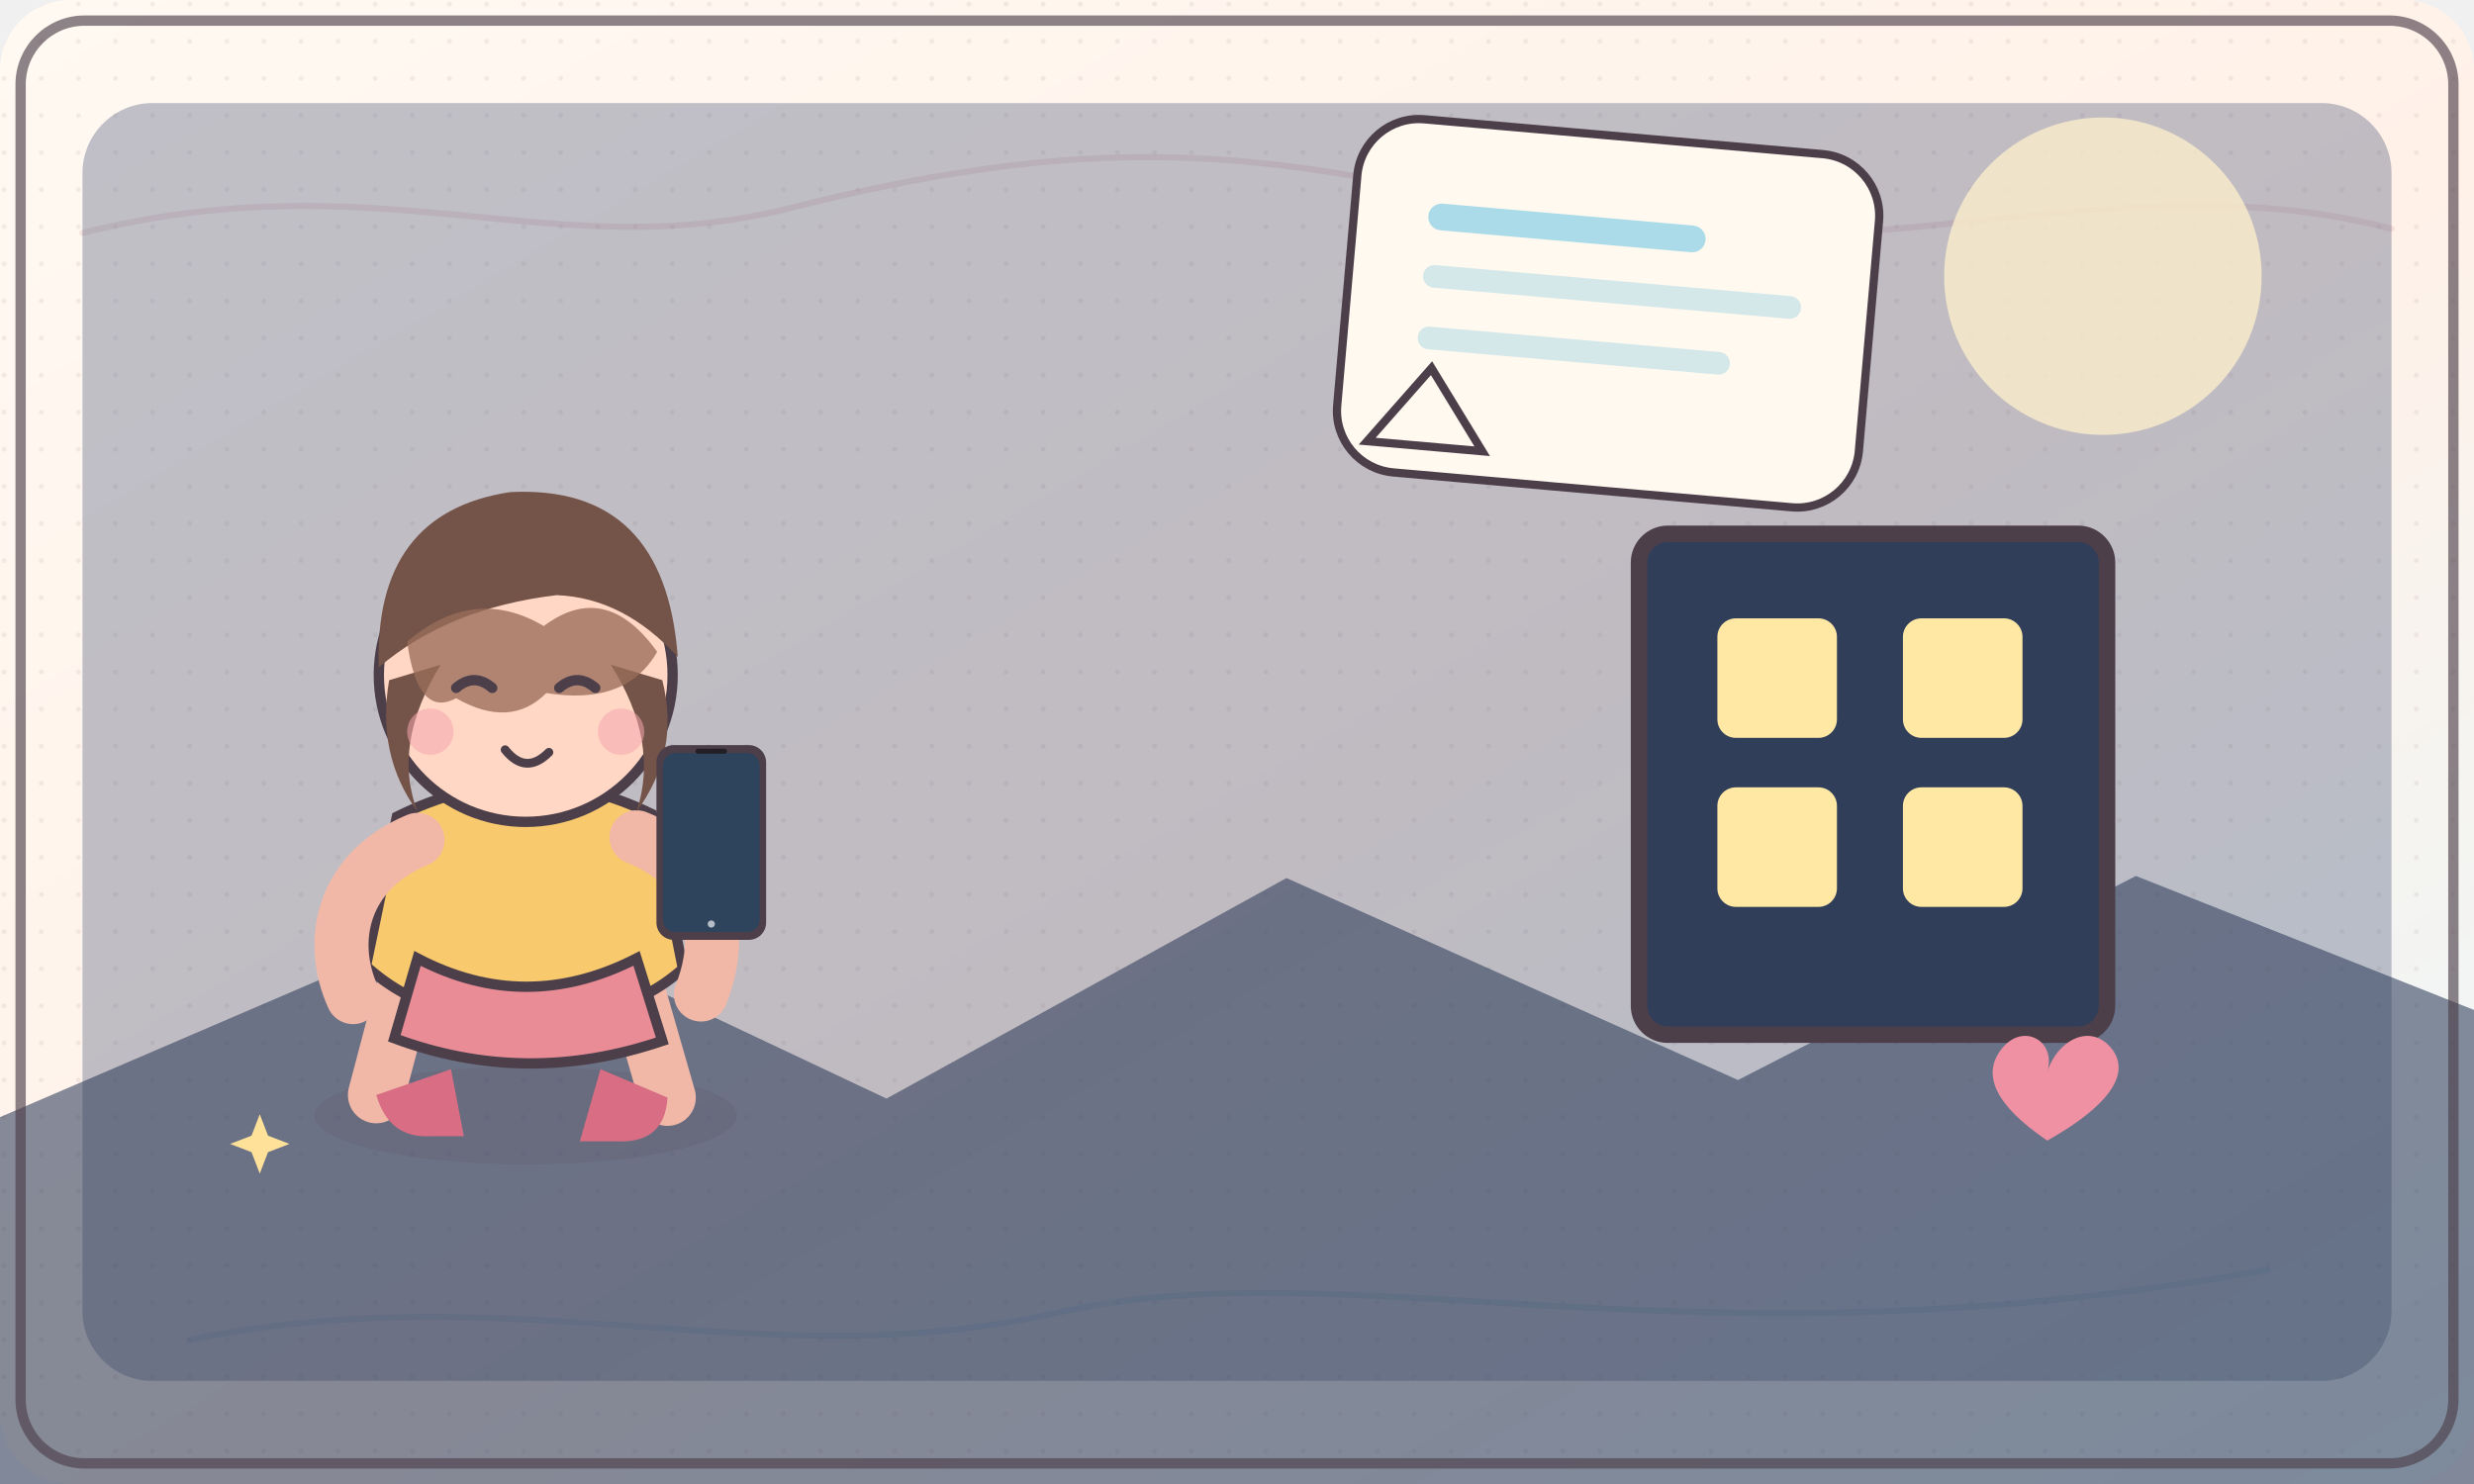
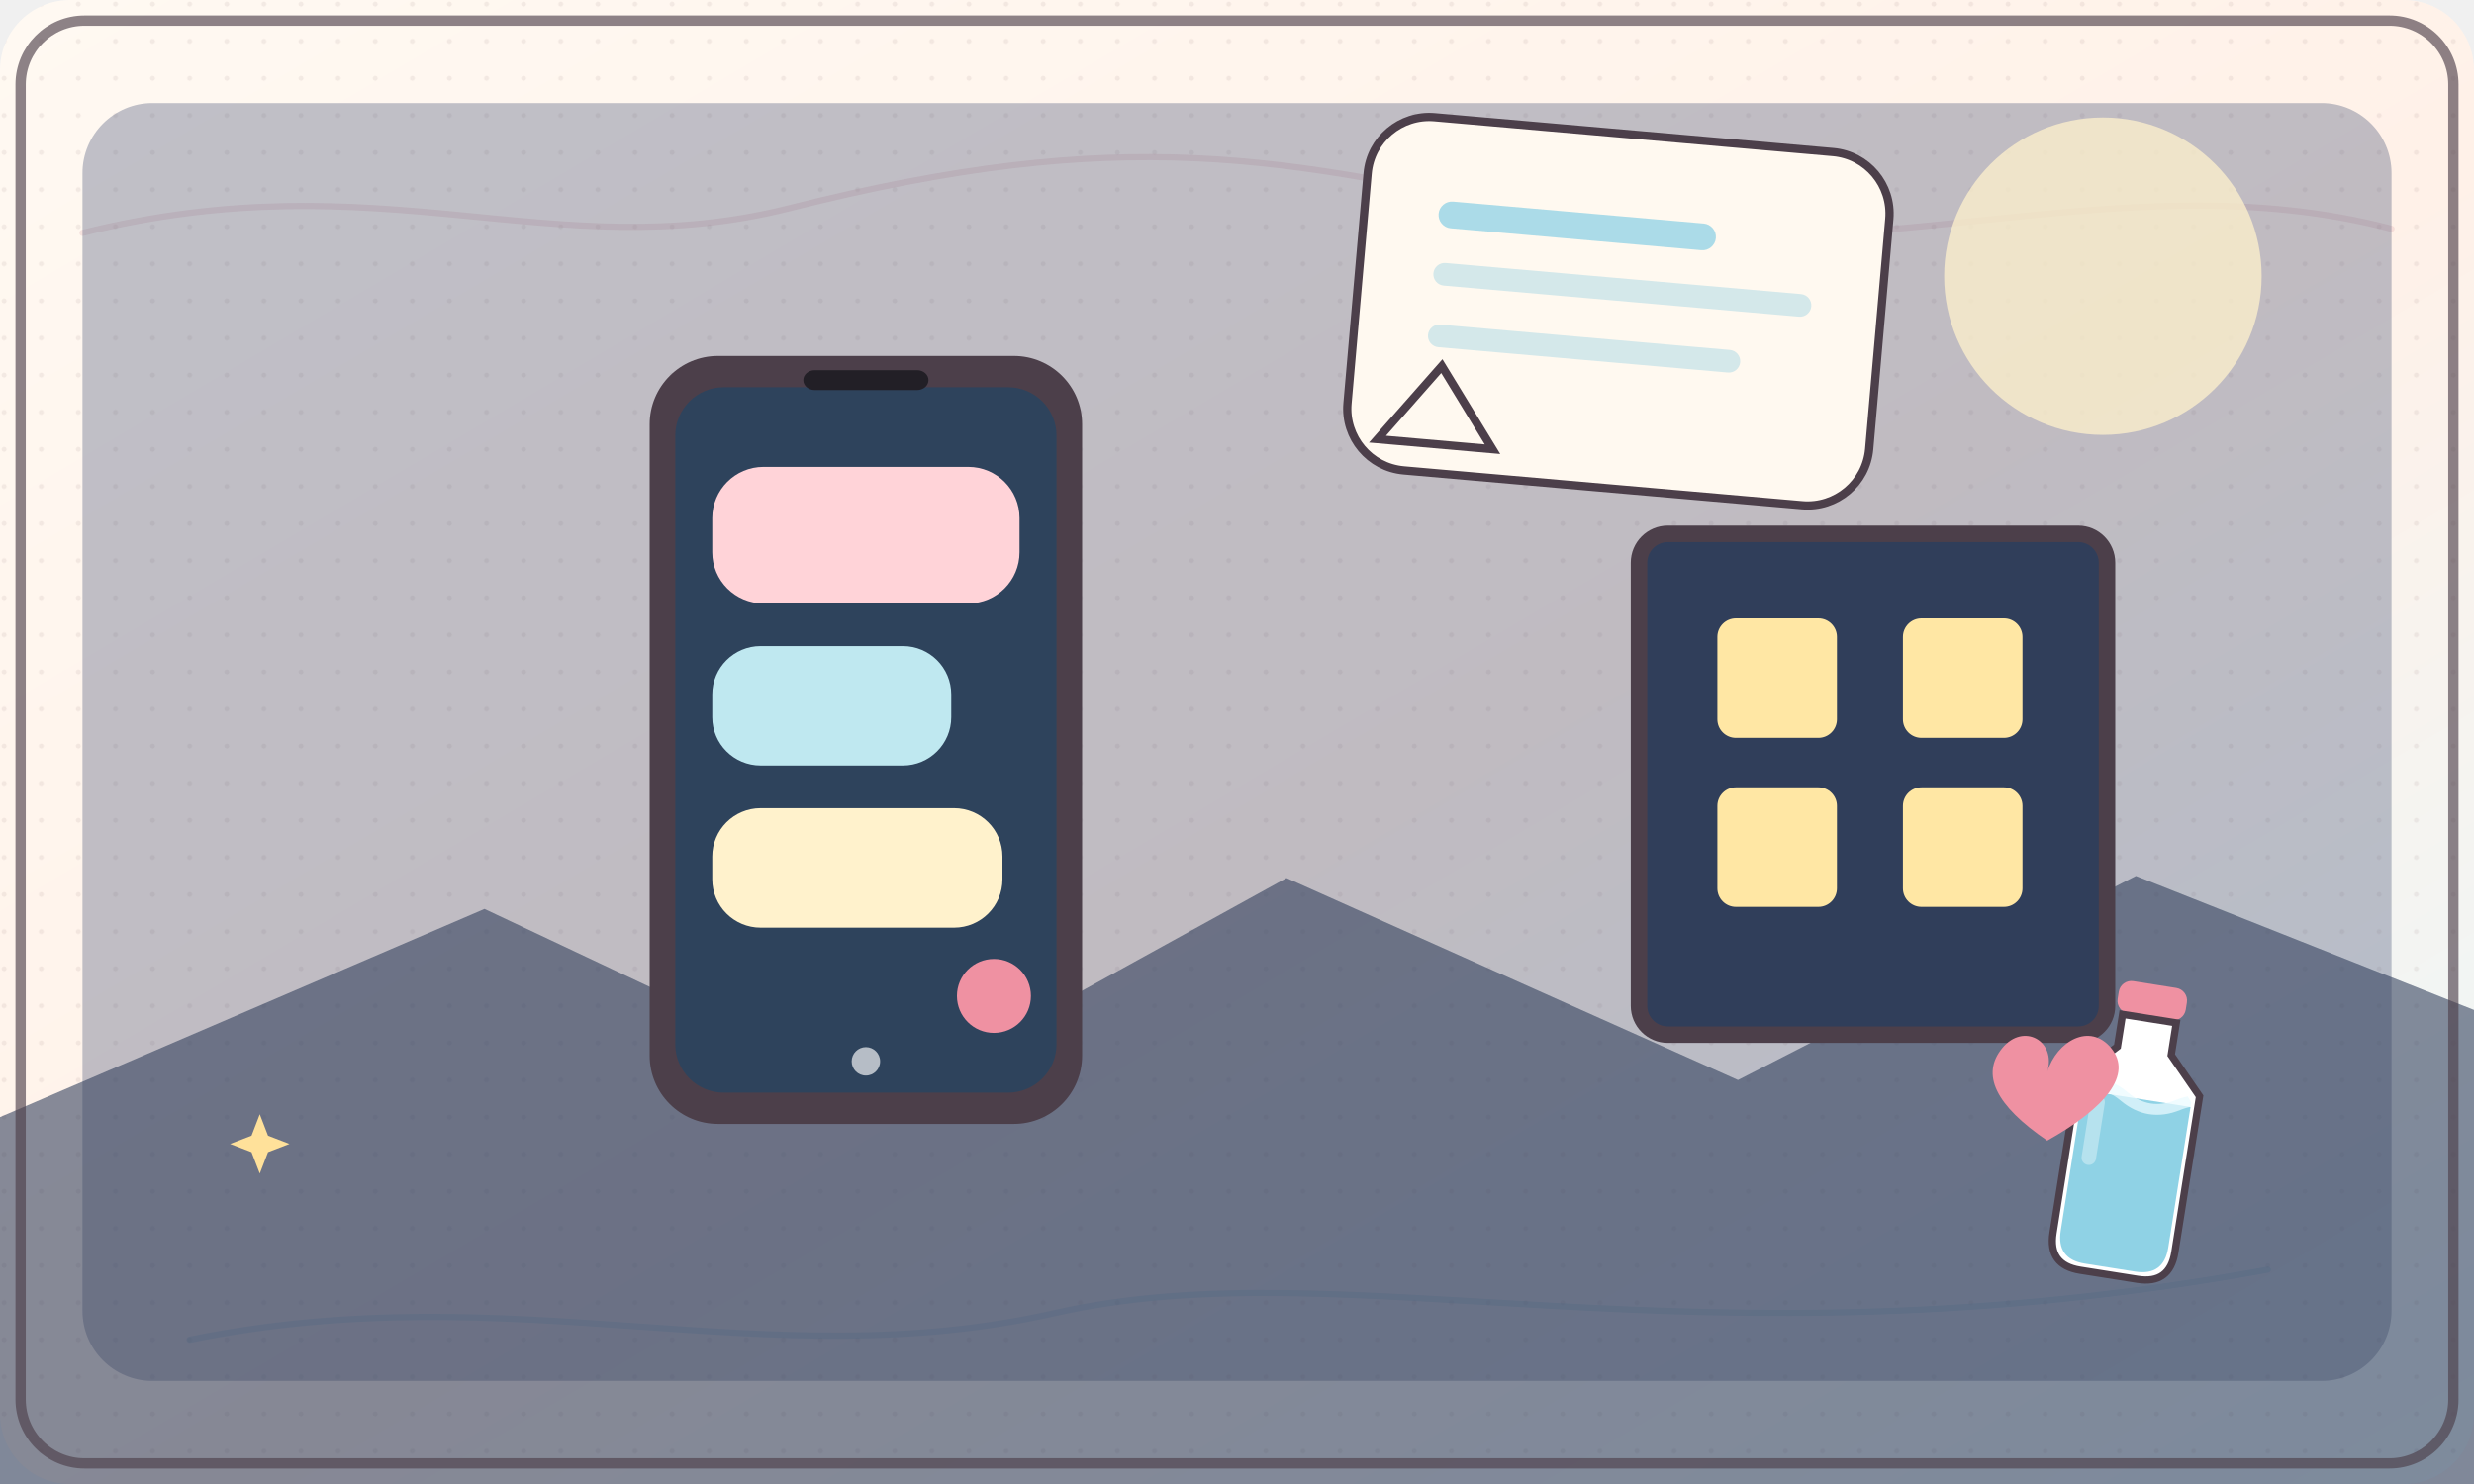
<svg xmlns="http://www.w3.org/2000/svg" width="1200" height="720" viewBox="0 0 1200 720" role="img">
  <defs>
    <linearGradient id="bg-scene-01-phone" x1="0" y1="0" x2="1" y2="1">
      <stop offset="0" stop-color="#FFF9F2" />
      <stop offset="0.55" stop-color="#FFF1E8" />
      <stop offset="1" stop-color="#EAF7FA" />
    </linearGradient>
    <linearGradient id="water-scene-01-phone" x1="0" y1="0" x2="1" y2="1">
      <stop offset="0" stop-color="#DDF7FC" />
      <stop offset="0.48" stop-color="#8FD2E5" />
      <stop offset="1" stop-color="#4E9DBA" />
    </linearGradient>
    <linearGradient id="night-scene-01-phone" x1="0" y1="0" x2="0" y2="1">
      <stop offset="0" stop-color="#354B6D" />
      <stop offset="1" stop-color="#856F89" />
    </linearGradient>
    <linearGradient id="desert-scene-01-phone" x1="0" y1="0" x2="1" y2="1">
      <stop offset="0" stop-color="#F8D8B5" />
      <stop offset="1" stop-color="#D9A978" />
    </linearGradient>
    <filter id="soft-scene-01-phone" x="-30%" y="-30%" width="160%" height="160%">
      <feGaussianBlur stdDeviation="16" />
    </filter>
    <pattern id="dots-scene-01-phone" width="18" height="18" patternUnits="userSpaceOnUse">
      <circle cx="2" cy="2" r="1.2" fill="#9D7C7D" opacity="0.12" />
    </pattern>
    <clipPath id="panelA-scene-01-phone">
      <rect x="42" y="54" width="535" height="610" rx="30" />
    </clipPath>
    <clipPath id="panelB-scene-01-phone">
      <rect x="623" y="54" width="535" height="610" rx="30" />
    </clipPath>
  </defs>
  <rect width="1200" height="720" rx="34" fill="url(#bg-scene-01-phone)" />
  <rect width="1200" height="720" rx="34" fill="url(#dots-scene-01-phone)" />
  <path d="M40 113 C185 77 268 130 383 101 C545 60 622 76 753 105 C899 137 1027 76 1160 111" fill="none" stroke="#D4959F" stroke-width="3" stroke-linecap="round" opacity="0.22" />
  <path d="M92 650 C250 618 371 669 512 637 C654 605 820 667 1100 616" fill="none" stroke="#78BCD1" stroke-width="3" stroke-linecap="round" opacity="0.24" />
  <g>
    <rect x="40" y="50" width="1120" height="620" rx="34" fill="#4A5678" opacity="0.35" />
    <circle cx="1020" cy="134" r="77" fill="#FFF1CC" opacity="0.75" />
    <path d="M0 542 L235 441 L430 533 L624 426 L843 524 L1036 425 L1200 490 L1200 720 L0 720 Z" fill="#2E3D5A" opacity="0.58" />
    <rect x="795" y="259" width="227" height="243" rx="14" fill="#303E5A" stroke="#4C3F4A" stroke-width="8" />
    <rect x="833" y="300" width="58" height="58" rx="9" fill="#FFE7A4" />
    <rect x="923" y="300" width="58" height="58" rx="9" fill="#FFE7A4" />
    <rect x="833" y="382" width="58" height="58" rx="9" fill="#FFE7A4" />
    <rect x="923" y="382" width="58" height="58" rx="9" fill="#FFE7A4" />
-     <g transform="translate(255 370) scale(1.25 1.25)">
-       <ellipse cx="0" cy="137" rx="82" ry="19" fill="#4C3F4A" opacity="0.12" />
-       <path d="M-39 57 L-58 129" stroke="#F1B8A8" stroke-width="22" stroke-linecap="round" />
-       <path d="M34 57 L55 130" stroke="#F1B8A8" stroke-width="22" stroke-linecap="round" />
-       <path d="M-58 129 Q-53 146 -37 145 L-24 145 L-29 119 Z" fill="#D86D83" />
-       <path d="M55 130 Q54 148 35 147 L21 147 L29 119 Z" fill="#D86D83" />
-       <path d="M-50 21 Q0 -4 49 20 L61 80 Q35 103 0 94 Q-34 104 -62 79 Z" fill="#F8C96D" stroke="#4C3F4A" stroke-width="4" />
-       <path d="M-42 76 Q0 98 43 76 L53 108 Q0 126 -51 107 Z" fill="#E98C96" stroke="#4C3F4A" stroke-width="4" />
-       <path d="M-42 30 C-71 42 -77 69 -67 91" fill="none" stroke="#F1B8A8" stroke-width="21" stroke-linecap="round" />
-       <path d="M43 29 C71 40 78 65 68 90" fill="none" stroke="#F1B8A8" stroke-width="21" stroke-linecap="round" />
-       <circle cx="0" cy="-34" r="57" fill="#FFD7C4" stroke="#4C3F4A" stroke-width="4" />
-       <path d="M-57 -37 Q-59 -97 -6 -105 Q54 -108 59 -41 Q38 -64 12 -65 Q-30 -60 -57 -37 Z" fill="#745348" />
-       <path d="M-53 -32 Q-58 -3 -42 19 Q-52 -7 -33 -38 Z" fill="#745348" />
-       <path d="M53 -32 Q60 -4 43 19 Q52 -8 33 -38 Z" fill="#745348" />
-       <path d="M-46 -47 Q-20 -69 7 -53 Q31 -71 51 -43 Q39 -22 8 -27 Q-6 -13 -27 -25 Q-42 -17 -46 -47 Z" fill="#9A6D5A" opacity="0.78" />
-       <path d="M-27 -29 Q-20 -35 -13 -29" fill="none" stroke="#4C3F4A" stroke-width="4" stroke-linecap="round" />
-       <path d="M13 -29 Q20 -35 27 -29" fill="none" stroke="#4C3F4A" stroke-width="4" stroke-linecap="round" />
-       <circle cx="-37" cy="-12" r="9" fill="#F6A6AE" opacity="0.55" />
-       <circle cx="37" cy="-12" r="9" fill="#F6A6AE" opacity="0.55" />
-       <path d="M-8 -5 Q0 5 9 -4" fill="none" stroke="#4C3F4A" stroke-width="3.4" stroke-linecap="round" />
-       <g transform="translate(72 31) scale(0.28)">
-         <rect x="-76" y="-135" width="152" height="270" rx="24" fill="#4C3F4A" />
-         <rect x="-67" y="-124" width="134" height="248" rx="17" fill="#2E435C" />
-         <rect x="-22" y="-130" width="44" height="7" rx="4" fill="#221F26" />
-         <circle cx="0" cy="113" r="5" fill="#FFFFFF" opacity="0.65" />
+     <g transform="translate(420 359) scale(1.38)">
+       <rect x="-76" y="-135" width="152" height="270" rx="24" fill="#4C3F4A" />
+       <rect x="-67" y="-124" width="134" height="248" rx="17" fill="#2E435C" />
+       <rect x="-22" y="-130" width="44" height="7" rx="4" fill="#221F26" />
+       <circle cx="0" cy="113" r="5" fill="#FFFFFF" opacity="0.65" />
+       <g>
+         <rect x="-54" y="-96" width="108" height="48" rx="18" fill="#FFD3D8" />
+         <rect x="-54" y="-33" width="84" height="42" rx="17" fill="#BFE8F0" />
+         <rect x="-54" y="24" width="102" height="42" rx="17" fill="#FFF2CC" />
+         <circle cx="45" cy="90" r="13" fill="#EF91A2" />
      </g>
    </g>
-     <g transform="translate(780 152) rotate(5)">
+     <g transform="translate(785 151) rotate(5)">
      <rect x="-127" y="-86" width="254" height="172" rx="30" fill="#FFF9F0" stroke="#4C3F4A" stroke-width="4" />
      <rect x="-91" y="-46" width="135" height="13" rx="6.5" fill="#8FD2E5" opacity="0.75" />
      <rect x="-91" y="-16" width="184" height="11" rx="5.5" fill="#D4E8EA" opacity="1" />
      <rect x="-91" y="14" width="152" height="11" rx="5.5" fill="#D4E8EA" opacity="1" />
      <path d="M-111 72 L-83 34 L-55 72 Z" fill="#FFF9F0" stroke="#4C3F4A" stroke-width="4" />
    </g>
+     <g transform="translate(1035 542) rotate(9) scale(0.88)">
+       <rect x="-19" y="-74" width="38" height="18" rx="7" fill="#EF91A2" />
+       <path d="M-15 -55 L-15 -37 L-34 -17 L-34 70 Q-34 88 -16 88 L16 88 Q34 88 34 70 L34 -17 L15 -37 L15 -55 Z" fill="#FFFFFF" stroke="#4C3F4A" stroke-width="4" />
+       <clipPath id="bottleClip-1035-542">
+         <path d="M-15 -42 L-15 -31 L-30 -13 L-30 68 Q-30 84 -14 84 L14 84 Q30 84 30 68 L30 -13 L15 -31 L15 -42 Z" />
+       </clipPath>
+       <g clip-path="url(#bottleClip-1035-542)">
+         <rect x="-34" y="-10.4" width="68" height="170" fill="#8FD2E5" />
+         <path d="M-36 -10.4 Q-22 -19.4 -7 -10.4 T23 -10.4 T52 -10.4" fill="none" stroke="#EAFBFF" stroke-width="6" opacity="0.72" />
+       </g>
+       <rect x="-25" y="-9" width="8" height="39" rx="4" fill="#FFFFFF" opacity="0.35" />
+     </g>
    <path d="M0 16 C-22 1 -28 -12 -19 -23 C-10 -34 4 -26 0 -13 C4 -26 18 -34 27 -23 C36 -12 25 2 0 16 Z" transform="translate(993 535) scale(1.15)" fill="#EF91A2" />
    <path d="M0 -18 L5 -5 L18 0 L5 5 L0 18 L-5 5 L-18 0 L-5 -5 Z" transform="translate(126 555) scale(0.8)" fill="#FFE19A" />
  </g>
  <rect x="10" y="10" width="1180" height="700" rx="31" fill="none" stroke="#4C3F4A" stroke-width="5" opacity="0.64" />
</svg>
